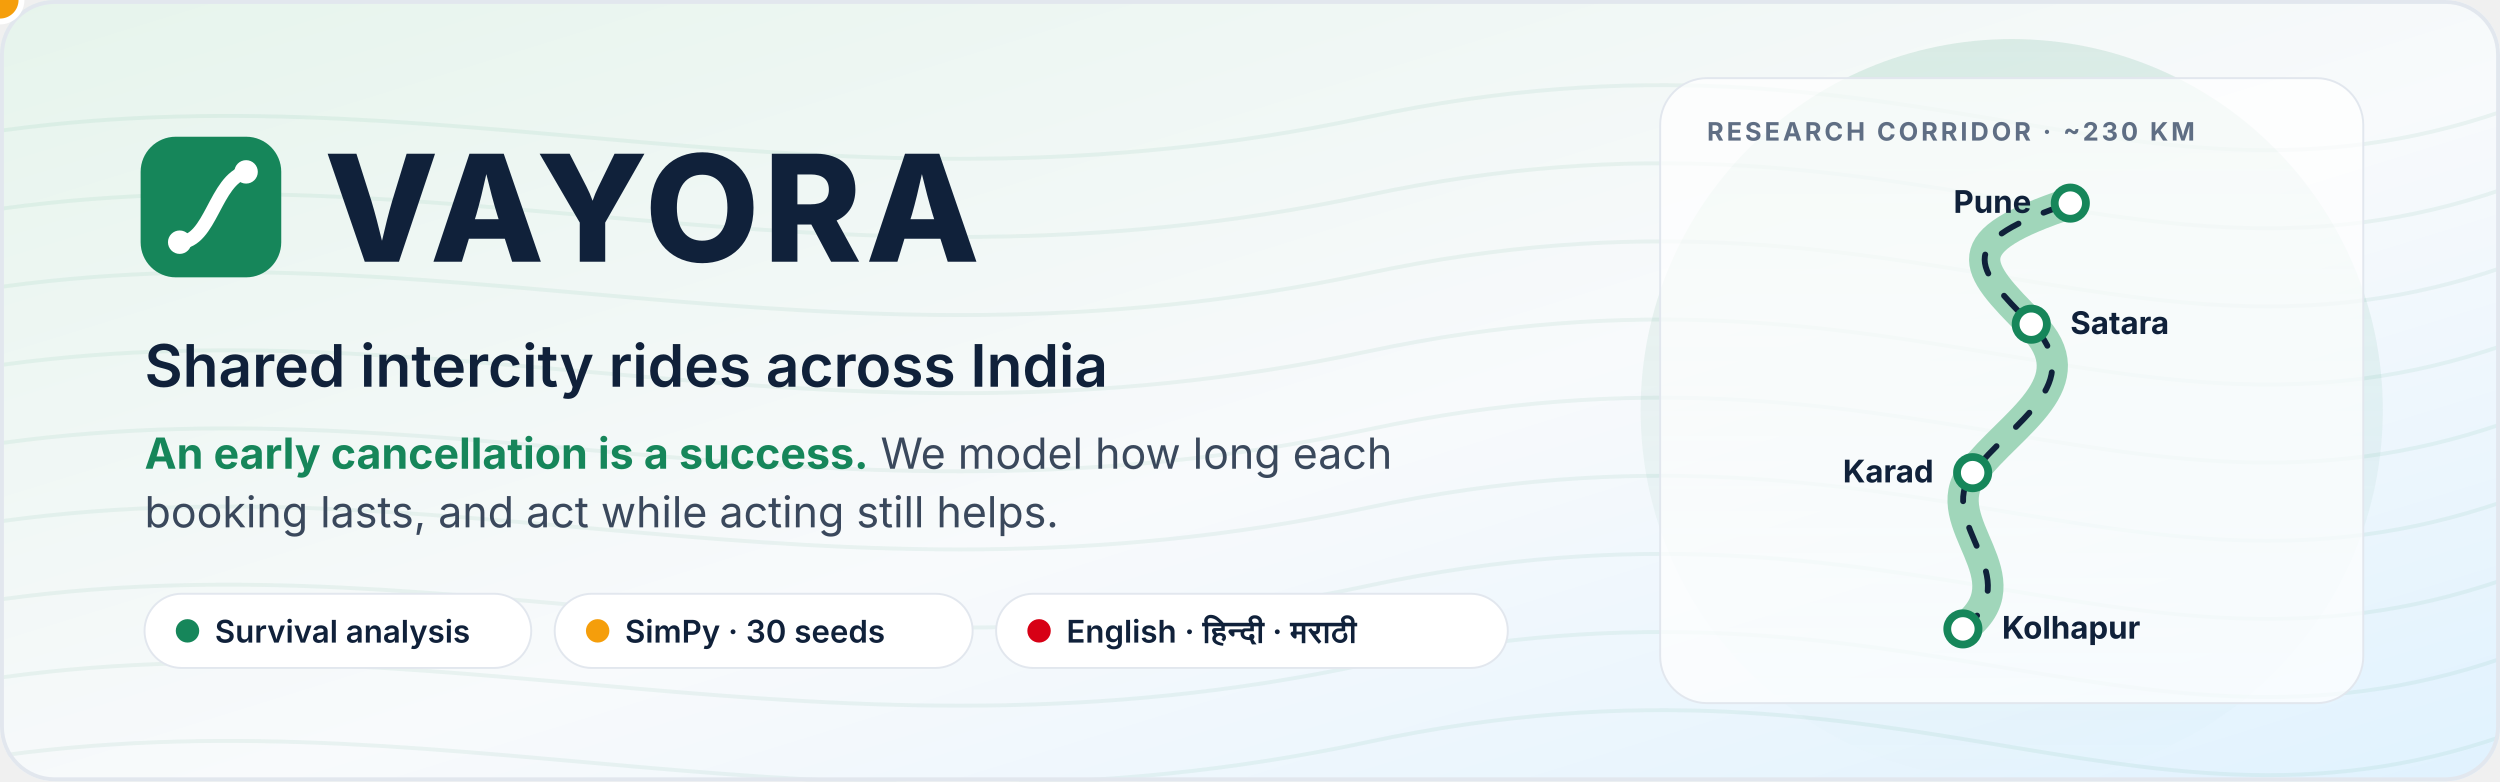
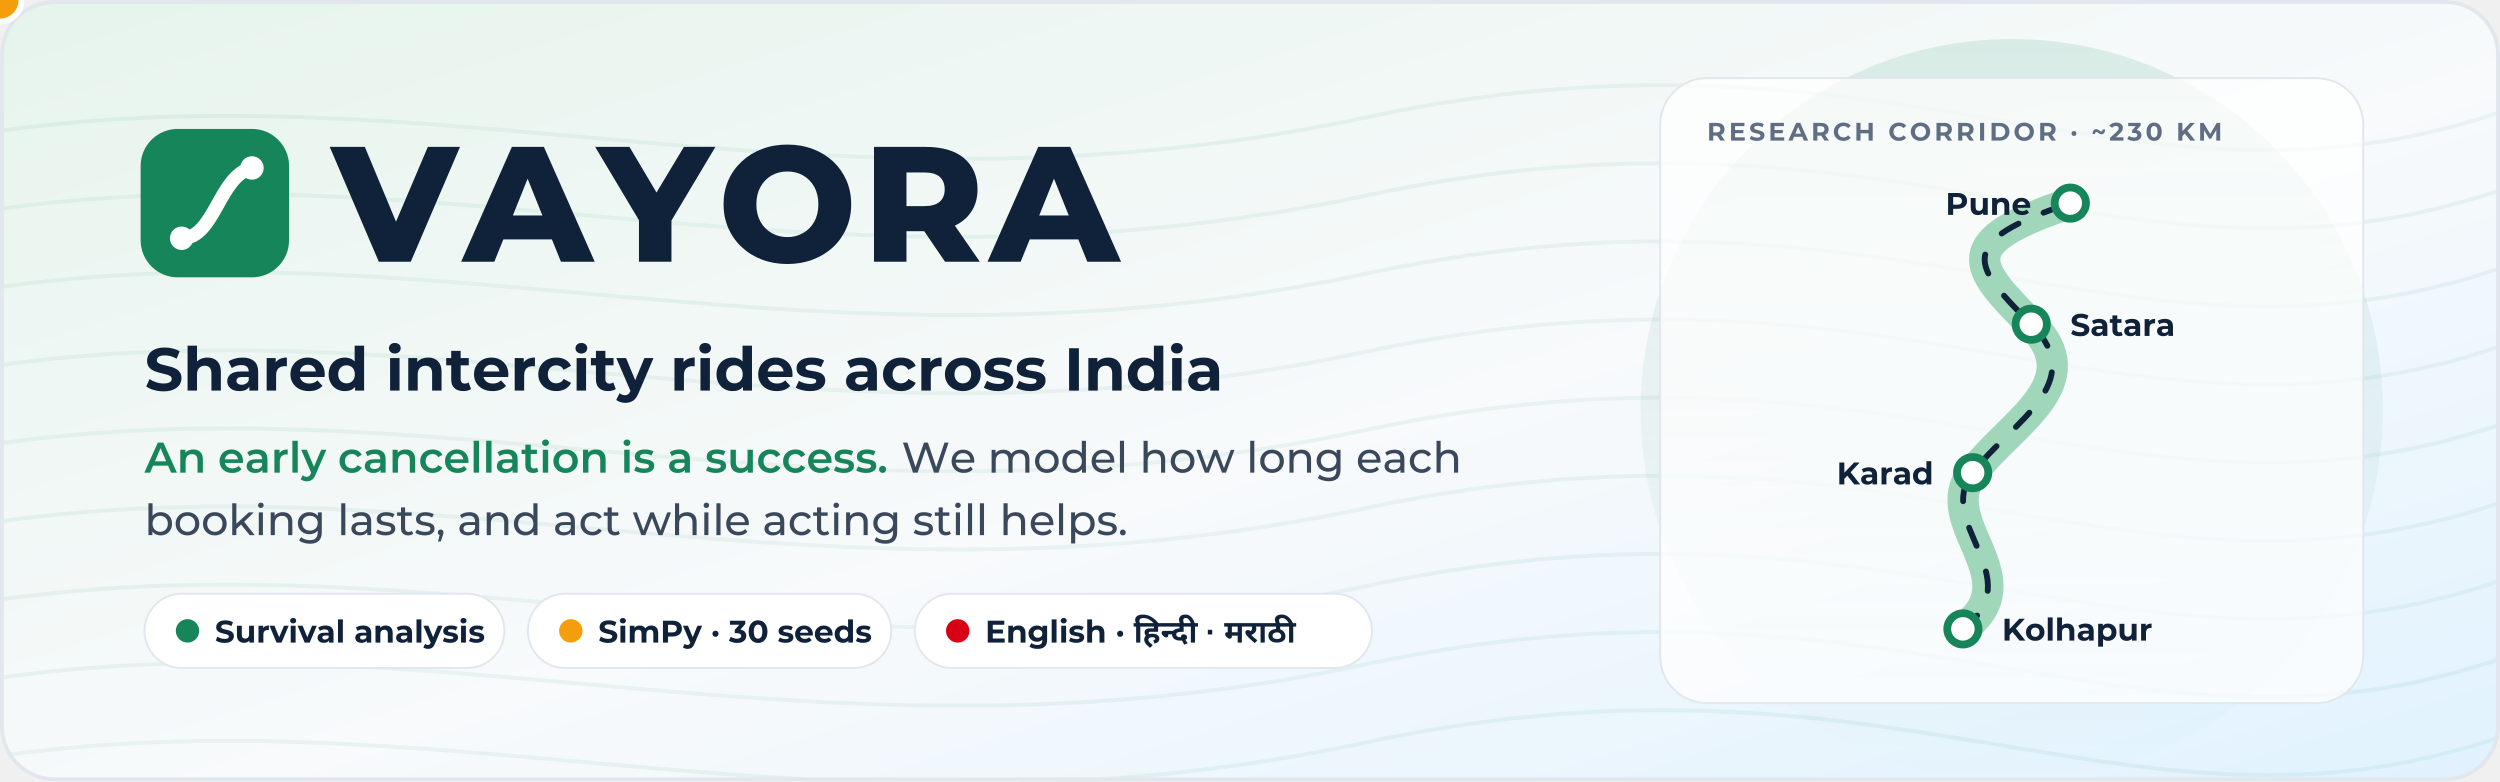
<svg xmlns="http://www.w3.org/2000/svg" width="1280" height="400" viewBox="0 0 1280 400" role="img" aria-labelledby="t d">
  <defs>
+     <path id="b268" d="M313 12L313 12Q229 12 152-11Q75-33 28-69L28-69L83-191Q127-159 189-139Q251-118 314-118L314-118Q386-118 418-139Q449-160 449-193L449-193Q449-221 427-238Q405-254 369-265Q332-275 289-285Q246-294 203-308Q159-321 123-344Q86-366 64-403Q42-439 42-494L42-494Q42-554 75-604Q107-653 173-683Q238-712 337-712L337-712Q403-712 467-696Q531-680 580-650L580-650L530-527Q481-555 432-569Q382-582 336-582L336-582Q264-582 234-559Q203-535 203-502L203-502Q203-475 225-459Q247-442 283-432Q319-421 363-412Q406-403 450-390Q493-376 530-354Q566-332 588-296Q610-260 610-205L610-205Q610-146 578-97Q545-48 479-18Q413 12 313 12Z" />
+     <path id="b899" d="M299 8L299 8Q232 8 180-18Q127-44 98-98Q69-151 69-234L69-234L69-538L225-538L225-257Q225-189 254-158Q282-127 334-127L334-127Q388-127 423-163Q458-198 458-272L458-272L458-538L614-538L614 0L466 0L466-63Q435-28 392-10Q348 8 299 8Z" />
+     <path id="b857" d="M228 0L72 0L72-538L221-538L221-467Q278-546 406-546L406-546L406-402Q386-404 371-404L371-404Q306-404 267-368Q228-331 228-254L228-254L228 0Z" />
+     <path id="b932" d="M379 0L218 0L-8-538L153-538L302-172L456-538L606-538L379 0Z" />
+     <path id="b727" d="M228 0L72 0L72-538L228-538L228 0ZM150-613L150-613Q107-613 80-638Q53-663 53-700L53-700Q53-736 80-762Q107-787 150-787L150-787Q193-787 220-763Q247-739 247-703L247-703Q247-664 221-639Q194-613 150-613Z" />
+     <path id="b588" d="M548 0L402 0L402-66Q357 8 238 8L238 8Q143 8 90-39Q37-85 37-155L37-155Q37-226 91-271Q145-316 268-316L268-316L392-316L392-316Q392-366 362-394Q331-422 268-422L268-422Q225-422 184-409Q142-395 113-372L113-372L57-481Q101-512 163-529Q225-546 289-546L289-546Q412-546 480-488Q548-429 548-307L548-307L548 0ZM392-170L392-170L392-225L285-225Q230-225 210-207Q189-189 189-162L189-162Q189-132 213-115Q236-97 277-97L277-97Q316-97 347-116Q378-134 392-170Z" />
+     <path id="b769" d="M228 0L72 0L72-742L228-742L228 0Z" />
+     <path id="b2237" d="" />
+     <path id="b792" d="M228 0L72 0L72-538L221-538L221-474Q252-509 298-528Q344-546 399-546L399-546Q463-546 514-521Q564-495 593-443Q622-390 622-308L622-308L622 0L466 0L466-284Q466-349 437-380Q408-411 357-411L357-411Q301-411 265-376Q228-340 228-266L228-266L228 0Z" />
+     <path id="b949" d="M140 202L140 202Q98 202 57 189Q16 176-10 153L-10 153L47 42Q86 76 135 76L135 76Q168 76 188 61Q207 45 223 9L223 9L225 4L-8-538L153-538L304-172L456-538L606-538L363 33Q324 131 269 167Q213 202 140 202Z" />
+     <path id="b871" d="M253 8L253 8Q184 8 121-9Q57-25 20-50L20-50L72-162Q108-138 159-124Q210-110 259-110L259-110Q313-110 336-123Q358-136 358-159L358-159Q358-185 326-194Q294-203 249-210L249-210Q213-215 176-223Q138-231 106-247Q73-263 53-293Q33-323 33-372L33-372Q33-448 99-497Q164-546 282-546L282-546Q337-546 394-534Q450-521 489-499L489-499L437-388Q397-411 358-420Q319-428 282-428L282-428Q229-428 206-414Q182-399 182-378L182-378Q182-355 206-345Q229-334 266-329Q303-323 345-316Q386-308 423-293Q460-277 484-247Q507-216 507-163L507-163Q507-88 441-40Q374 8 253 8Z" />
+     <path id="b786" d="M228 0L72 0L72-538L221-538L221-476Q251-510 295-528Q338-546 390-546L390-546Q446-546 493-524Q539-502 567-458L567-458Q599-499 650-523Q700-546 761-546L761-546Q825-546 875-521Q924-495 953-443Q981-390 981-308L981-308L981 0L825 0L825-284Q825-349 798-380Q770-411 723-411L723-411Q670-411 637-377Q604-342 604-270L604-270L604 0L448 0L448-284Q448-349 422-380Q395-411 346-411L346-411Q294-411 261-377Q228-342 228-270L228-270L228 0Z" />
+     <path id="b248" d="M245 0L83 0L83-700L386-700Q479-700 548-670Q616-639 653-582Q690-525 690-446L690-446Q690-368 653-311Q616-254 548-224Q479-193 386-193L386-193L245-193L245 0ZM245-568L245-325L377-325Q451-325 489-357Q526-389 526-446L526-446Q526-504 489-536Q451-568 377-568L377-568L245-568Z" />
+     <path id="b2257" d="M151-184L151-184Q109-184 82-211Q54-238 54-282L54-282Q54-326 82-353Q109-379 151-379L151-379Q194-379 221-353Q248-326 248-282L248-282Q248-238 221-211Q194-184 151-184Z" />
+     <path id="b2120" d="M266 12L266 12Q192 12 121-8Q50-27-1-63L-1-63L62-187Q102-157 155-141Q207-124 262-124L262-124Q323-124 358-148Q393-171 393-214L393-214Q393-253 362-277Q331-300 262-300L262-300L188-300L188-407L331-570L34-570L34-700L524-700L524-595L366-416Q460-400 508-346Q556-292 556-214L556-214Q556-155 525-104Q494-52 430-20Q365 12 266 12Z" />
+     <path id="b2117" d="M339 12L339 12Q253 12 186-31Q118-73 79-154Q39-235 39-350L39-350Q39-465 79-546Q118-627 186-670Q253-712 339-712L339-712Q426-712 494-670Q561-627 600-546Q639-465 639-350L639-350Q639-235 600-154Q561-73 494-31Q426 12 339 12ZM339-125L339-125Q400-125 438-178Q476-231 476-350L476-350Q476-469 438-522Q400-575 339-575L339-575Q279-575 241-522Q203-469 203-350L203-350Q203-231 241-178Q279-125 339-125Z" />
+     <path id="b661" d="M339 8L339 8Q246 8 177-28Q108-64 70-127Q32-189 32-269L32-269Q32-350 70-413Q107-475 172-511Q237-546 319-546L319-546Q398-546 462-512Q525-478 562-416Q599-353 599-267L599-267Q599-258 598-247Q597-235 596-225L596-225L189-225Q201-175 242-146Q282-117 343-117L343-117Q386-117 419-130Q451-143 478-169L478-169L561-79Q485 8 339 8ZM188-316L188-316L452-316Q444-367 409-398Q373-428 320-428L320-428Q267-428 232-398Q196-367 188-316Z" />
+     <path id="b646" d="M303 8L303 8Q227 8 166-26Q105-60 70-123Q34-185 34-269L34-269Q34-354 70-416Q105-478 166-512Q227-546 303-546L303-546Q352-546 393-530Q434-514 464-481L464-481L464-742L620-742L620 0L471 0L471-62Q414 8 303 8ZM330-120L330-120Q388-120 428-160Q467-200 467-269L467-269Q467-339 428-379Q388-418 330-418L330-418Q271-418 232-379Q192-339 192-269L192-269Q192-200 232-160Q271-120 330-120Z" />
+     <path id="b72" d="M625 0L83 0L83-700L612-700L612-570L244-570L244-418L569-418L569-292L244-292L244-130L625-130L625 0Z" />
+     <path id="b699" d="M325 202L325 202Q249 202 179 184Q108 165 61 128L61 128L123 16Q157 44 210 61Q262 77 313 77L313 77Q396 77 434 40Q471 3 471-70L471-70L471-93Q441-59 398-43Q354-26 301-26L301-26Q227-26 166-58Q105-90 69-149Q32-208 32-286L32-286Q32-365 69-423Q105-481 166-514Q227-546 301-546L301-546Q357-546 403-527Q448-508 479-470L479-470L479-538L627-538L627-90Q627 60 549 131Q470 202 325 202ZM332-154L332-154Q393-154 433-191Q473-227 473-286L473-286Q473-345 433-382Q393-418 332-418L332-418Q270-418 230-382Q190-345 190-286L190-286Q190-227 230-191Q270-154 332-154Z" />
+     <path id="b714" d="M228 0L72 0L72-742L228-742L228-482Q260-513 304-530Q347-546 399-546L399-546Q463-546 514-521Q564-495 593-443Q622-390 622-308L622-308L622 0L466 0L466-284Q466-349 437-380Q408-411 357-411L357-411Q301-411 265-376Q228-340 228-266L228-266L228 0Z" />
+     <path id="e327" d="M480 0L285 0L-14-700L200-700L390-244L584-700L780-700L480 0Z" />
+     <path id="e1" d="M188 0L-14 0L295-700L490-700L800 0L594 0L539-136L243-136L188 0ZM391-506L301-282L481-282L391-506Z" />
+     <path id="e344" d="M445 0L247 0L247-253L-20-700L189-700L354-422L521-700L713-700L445-251L445 0Z" />
+     <path id="e206" d="M423 14L423 14Q339 14 268-13Q197-40 145-89Q92-138 63-205Q34-271 34-350L34-350Q34-429 63-496Q92-562 145-611Q197-660 268-687Q339-714 423-714L423-714Q507-714 578-687Q649-660 702-611Q754-562 783-496Q812-429 812-350L812-350Q812-271 783-205Q754-138 702-89Q649-40 578-13Q507 14 423 14ZM423-150L423-150Q476-150 519-175Q562-199 587-244Q612-289 612-350L612-350Q612-411 587-456Q562-501 519-526Q476-550 423-550L423-550Q370-550 327-526Q284-501 259-456Q234-411 234-350L234-350Q234-289 259-244Q284-199 327-175Q370-150 423-150Z" />
+     <path id="e256" d="M268 0L70 0L70-700L383-700Q537-700 619-631Q701-561 701-441L701-441Q701-364 665-308Q629-251 563-220L563-220L715 0L503 0L376-186L268-186L268 0ZM268-544L268-339L378-339Q440-339 471-366Q501-393 501-441L501-441Q501-490 471-517Q440-544 378-544L378-544L268-544Z" />
+     <path id="b885" d="M292 8L292 8Q197 8 144-41Q91-89 91-185L91-185L91-418L8-418L8-538L91-538L91-657L247-657L247-538L381-538L381-418L247-418L247-187Q247-153 265-135Q282-116 314-116L314-116Q351-116 377-136L377-136L419-26Q395-9 362-1Q328 8 292 8Z" />
+     <path id="b634" d="M332 8L332 8Q245 8 177-28Q109-63 71-126Q32-188 32-269L32-269Q32-350 71-413Q109-475 177-511Q245-546 332-546L332-546Q417-546 480-511Q543-475 573-409L573-409L452-344Q431-382 400-400Q368-418 331-418L331-418Q271-418 231-379Q190-339 190-269L190-269Q190-198 231-159Q271-120 331-120L331-120Q368-120 400-138Q431-155 452-194L452-194L573-128Q543-64 480-28Q417 8 332 8Z" />
+     <path id="b807" d="M328 8L328 8Q242 8 176-28Q109-63 71-126Q32-188 32-269L32-269Q32-350 71-413Q109-475 176-511Q242-546 328-546L328-546Q413-546 480-511Q547-475 585-413Q623-350 623-269L623-269Q623-188 585-126Q547-63 480-28Q413 8 328 8ZM328-120L328-120Q386-120 426-160Q465-200 465-269L465-269Q465-339 426-379Q386-418 328-418L328-418Q269-418 230-379Q190-339 190-269L190-269Q190-200 230-160Q269-120 328-120Z" />
+     <path id="b135" d="M245 0L83 0L83-700L245-700L245 0Z" />
+     <path id="s1" d="M129 0L-5 0L310-700L438-700L754 0L618 0L548-162L198-162L129 0ZM373-570L242-264L504-264L373-570Z" />
+     <path id="s792" d="M207 0L82 0L82-534L201-534L201-465Q232-502 280-521Q327-540 385-540L385-540Q449-540 500-515Q550-490 579-438Q608-386 608-306L608-306L608 0L483 0L483-290Q483-361 450-396Q416-431 356-431L356-431Q289-431 248-391Q207-350 207-270L207-270L207 0Z" />
+     <path id="s2237" d="" />
+     <path id="s661" d="M333 7L333 7Q244 7 178-29Q111-64 75-126Q38-187 38-267L38-267Q38-347 74-409Q109-470 172-505Q234-540 314-540L314-540Q392-540 453-506Q514-472 549-410Q584-347 584-264L584-264Q584-256 584-246Q583-236 582-227L582-227L163-227Q174-169 220-134Q266-99 336-99L336-99Q425-99 481-157L481-157L548-80Q474 7 333 7ZM162-310L162-310L465-310Q457-368 416-404Q375-440 314-440L314-440Q253-440 212-405Q171-369 162-310Z" />
+     <path id="s588" d="M529 0L411 0L411-64Q363 7 243 7L243 7Q151 7 98-38Q44-83 44-153L44-153Q44-198 66-234Q87-270 136-291Q185-312 266-312L266-312L404-312L404-320Q404-375 371-406Q338-436 271-436L271-436Q226-436 183-422Q139-408 109-383L109-383L60-474Q103-507 163-524Q222-540 286-540L286-540Q402-540 466-485Q529-429 529-313L529-313L529 0ZM404-167L404-167L404-229L275-229Q211-229 189-208Q167-187 167-158L167-158Q167-124 194-104Q221-84 269-84L269-84Q315-84 352-105Q388-126 404-167Z" />
+     <path id="s857" d="M207 0L82 0L82-534L201-534L201-456Q256-540 391-540L391-540L391-421Q383-422 376-423Q369-424 362-424L362-424Q291-424 249-383Q207-341 207-259L207-259L207 0Z" />
+     <path id="s769" d="M207 0L82 0L82-742L207-742L207 0Z" />
+     <path id="s949" d="M126 201L126 201Q87 201 48 188Q9 175-17 152L-17 152L33 60Q72 97 125 97L125 97Q158 97 180 80Q201 63 219 23L219 23L228 1L-5-534L125-534L293-138L462-534L582-534L332 43Q295 134 244 168Q193 201 126 201Z" />
+     <path id="s634" d="M327 7L327 7Q243 7 178-29Q112-64 75-126Q38-187 38-267L38-267Q38-347 75-409Q112-470 178-505Q243-540 327-540L327-540Q405-540 465-509Q524-477 555-416L555-416L459-360Q435-398 401-416Q366-434 326-434L326-434Q257-434 211-389Q164-344 164-267L164-267Q164-189 211-145Q257-100 326-100L326-100Q366-100 401-118Q435-136 459-174L459-174L555-118Q524-58 465-26Q405 7 327 7Z" />
+     <path id="s885" d="M283 7L283 7Q195 7 147-39Q99-84 99-173L99-173L99-434L11-434L11-534L99-534L99-652L224-652L224-534L367-534L367-434L224-434L224-176Q224-137 243-117Q262-96 298-96L298-96Q339-96 368-118L368-118L403-29Q380-11 349-2Q317 7 283 7Z" />
+     <path id="s727" d="M207 0L82 0L82-534L207-534L207 0ZM145-622L145-622Q110-622 88-644Q65-666 65-697L65-697Q65-728 88-750Q110-772 145-772L145-772Q180-772 203-752Q225-731 225-700L225-700Q225-667 203-645Q180-622 145-622Z" />
+     <path id="s807" d="M322 7L322 7Q240 7 176-29Q112-64 75-126Q38-187 38-267L38-267Q38-347 75-409Q112-470 176-505Q240-540 322-540L322-540Q405-540 470-505Q534-470 571-409Q607-347 607-267L607-267Q607-187 571-126Q534-64 470-29Q405 7 322 7ZM322-100L322-100Q391-100 436-145Q481-190 481-267L481-267Q481-344 436-389Q391-434 322-434L322-434Q277-434 242-414Q206-393 185-356Q164-318 164-267L164-267Q164-216 185-179Q206-141 242-121Q277-100 322-100Z" />
+     <path id="s871" d="M247 7L247 7Q180 7 119-10Q57-27 21-53L21-53L69-148Q104-124 155-110Q205-95 255-95L255-95Q315-95 341-111Q367-127 367-154L367-154Q367-180 343-192Q319-203 282-209Q244-215 202-222Q160-229 123-244Q85-259 61-290Q37-320 37-373L37-373Q37-449 101-495Q164-540 272-540L272-540Q325-540 381-528Q436-516 472-494L472-494L424-399Q386-421 348-430Q309-439 271-439L271-439Q214-439 187-422Q159-405 159-379L159-379Q159-352 183-339Q207-326 245-320Q282-314 324-307Q366-299 404-284Q441-269 465-240Q489-210 489-158L489-158Q489-83 424-38Q359 7 247 7Z" />
+     <path id="s899" d="M308 7L308 7Q206 7 142-51Q78-108 78-229L78-229L78-534L203-534L203-246Q203-173 236-138Q269-103 328-103L328-103Q394-103 434-144Q474-184 474-264L474-264L474-534L599-534L599 0L480 0L480-68Q450-32 405-13Q360 7 308 7Z" />
+     <path id="s2248" d="M122 7L122 7Q88 7 64-17Q40-40 40-76L40-76Q40-113 64-136Q88-159 122-159L122-159Q156-159 180-136Q204-113 204-76L204-76Q204-40 180-17Q156 7 122 7Z" />
+     <path id="m333" d="M373 0L266 0L32-700L135-700L325-130L521-700L613-700L806-128L999-700L1094-700L860 0L755 0L564-558L373 0Z" />
+     <path id="m661" d="M327 6L327 6Q242 6 178-29Q113-64 78-125Q42-186 42-265L42-265Q42-344 77-405Q111-466 172-501Q232-535 308-535L308-535Q385-535 444-501Q503-467 537-406Q570-344 570-262L570-262Q570-256 570-248Q569-240 568-233L568-233L138-233Q147-163 199-121Q251-78 330-78L330-78Q426-78 483-142L483-142L536-80Q500-38 447-16Q393 6 327 6ZM138-302L138-302L478-302Q471-369 425-412Q378-454 308-454L308-454Q239-454 193-412Q146-370 138-302Z" />
+     <path id="m2237" d="" />
+     <path id="m786" d="M187 0L91 0L91-530L183-530L183-451Q243-535 366-535L366-535Q427-535 475-511Q523-486 550-437L550-437Q580-482 634-509Q687-535 754-535L754-535Q851-535 911-479Q971-422 971-305L971-305L971 0L875 0L875-294Q875-372 839-411Q803-449 738-449L738-449Q666-449 623-404Q579-359 579-273L579-273L579 0L483 0L483-294Q483-372 447-411Q411-449 346-449L346-449Q274-449 231-404Q187-359 187-273L187-273L187 0Z" />
+     <path id="m807" d="M318 6L318 6Q238 6 176-29Q114-64 78-125Q42-186 42-265L42-265Q42-344 78-405Q114-466 176-501Q238-535 318-535L318-535Q397-535 460-501Q522-466 558-405Q593-344 593-265L593-265Q593-186 558-125Q522-64 460-29Q397 6 318 6ZM318-78L318-78Q369-78 410-102Q450-125 473-167Q496-209 496-265L496-265Q496-321 473-363Q450-405 410-428Q369-451 318-451L318-451Q267-451 227-428Q186-405 163-363Q139-321 139-265L139-265Q139-209 163-167Q186-125 227-102Q267-78 318-78Z" />
+     <path id="m646" d="M310 6L310 6Q233 6 173-28Q112-62 77-123Q42-184 42-265L42-265Q42-346 77-407Q112-468 173-502Q233-535 310-535L310-535Q366-535 414-514Q462-493 495-451L495-451L495-742L591-742L591 0L499 0L499-83Q466-39 417-17Q368 6 310 6ZM318-78L318-78Q368-78 409-102Q449-125 473-167Q496-209 496-265L496-265Q496-321 473-363Q449-405 409-428Q368-451 318-451L318-451Q267-451 227-428Q186-405 163-363Q139-321 139-265L139-265Q139-209 163-167Q186-125 227-102Q267-78 318-78Z" />
+     <path id="m769" d="M187 0L91 0L91-742L187-742L187 0Z" />
+     <path id="m714" d="M187 0L91 0L91-742L187-742L187-456Q249-535 374-535L374-535Q438-535 488-510Q538-485 566-434Q594-383 594-305L594-305L594 0L498 0L498-294Q498-372 461-411Q423-449 355-449L355-449Q279-449 233-404Q187-359 187-273L187-273L187 0Z" />
+     <path id="m937" d="M295 0L203 0L6-530L97-530L251-108L411-530L492-530L649-108L807-530L893-530L695 0L603 0L450-401L295 0Z" />
+     <path id="m792" d="M187 0L91 0L91-530L183-530L183-450Q213-491 262-513Q311-535 374-535L374-535Q438-535 488-510Q538-485 566-434Q594-383 594-305L594-305L594 0L498 0L498-294Q498-372 461-411Q423-449 355-449L355-449Q279-449 233-404Q187-359 187-273L187-273L187 0Z" />
+     <path id="m699" d="M323 200L323 200Q250 200 182 180Q113 160 70 121L70 121L116 47Q153 79 207 98Q261 116 320 116L320 116Q414 116 458 72Q502 28 502-62L502-62L502-104Q468-63 419-43Q369-22 311-22L311-22Q235-22 174-55Q113-87 78-145Q42-203 42-279L42-279Q42-356 78-414Q113-471 174-503Q235-535 311-535L311-535Q370-535 421-514Q472-492 507-449L507-449L507-530L598-530L598-72Q598 68 528 134Q458 200 323 200ZM322-106L322-106Q375-106 416-128Q457-150 481-189Q504-228 504-279L504-279Q504-330 481-369Q457-408 416-430Q375-451 322-451L322-451Q268-451 227-430Q186-408 163-369Q139-330 139-279L139-279Q139-228 163-189Q186-150 227-128Q268-106 322-106Z" />
+     <path id="m588" d="M511 0L420 0L420-69Q396-34 352-14Q308 6 246 6L246 6Q156 6 103-38Q50-81 50-150L50-150Q50-193 71-228Q91-263 138-284Q184-305 263-305L263-305L415-305L415-324Q415-385 380-419Q344-452 273-452L273-452Q226-452 181-437Q136-421 105-395L105-395L65-467Q106-500 164-518Q221-535 284-535L284-535Q393-535 452-482Q511-428 511-320L511-320L511 0ZM415-162L415-162L415-236L267-236Q195-236 170-212Q145-188 145-154L145-154Q145-114 176-91Q207-68 262-68L262-68Q316-68 357-92Q397-116 415-162Z" />
+     <path id="m634" d="M322 6L322 6Q240 6 177-29Q114-64 78-125Q42-186 42-265L42-265Q42-344 78-405Q114-466 177-501Q240-535 322-535L322-535Q393-535 450-507Q507-478 538-422L538-422L465-375Q439-414 402-433Q364-451 321-451L321-451Q269-451 228-428Q187-405 163-364Q139-322 139-265L139-265Q139-208 163-166Q187-124 228-101Q269-78 321-78L321-78Q364-78 402-97Q439-115 465-154L465-154L538-108Q507-53 450-24Q393 6 322 6Z" />
+     <path id="m625" d="M372 6L372 6Q314 6 265-17Q216-39 183-83L183-83L183 0L91 0L91-742L187-742L187-451Q220-493 268-514Q316-535 372-535L372-535Q449-535 510-502Q570-468 605-407Q640-346 640-265L640-265Q640-184 605-123Q570-62 510-28Q449 6 372 6ZM364-78L364-78Q415-78 456-102Q496-125 520-167Q543-209 543-265L543-265Q543-321 520-363Q496-405 456-428Q415-451 364-451L364-451Q314-451 274-428Q233-405 210-363Q186-321 186-265L186-265Q186-209 210-167Q233-125 274-102Q314-78 364-78Z" />
+     <path id="m760" d="M187 0L91 0L91-742L187-742L187-266L476-530L592-530L369-311L614 0L496 0L297-247L187-145L187 0Z" />
+     <path id="m727" d="M187 0L91 0L91-530L187-530L187 0ZM139-632L139-632Q111-632 93-650Q74-668 74-694L74-694Q74-720 93-739Q111-757 139-757L139-757Q167-757 186-740Q204-722 204-696L204-696Q204-669 186-651Q167-632 139-632Z" />
+     <path id="m871" d="M243 6L243 6Q177 6 117-12Q57-30 24-56L24-56L64-132Q98-108 148-93Q198-77 250-77L250-77Q317-77 347-96Q376-115 376-149L376-149Q376-174 358-188Q340-202 310-209Q280-216 245-222Q209-227 173-236Q137-244 107-260Q77-275 59-303Q41-331 41-376L41-376Q41-447 101-491Q160-535 262-535L262-535Q314-535 368-522Q421-509 455-487L455-487L414-411Q378-434 339-444Q300-453 261-453L261-453Q198-453 167-433Q136-412 136-380L136-380Q136-354 155-339Q173-324 203-316Q232-308 268-303Q304-297 340-289Q375-280 405-265Q435-250 454-223Q472-195 472-151L472-151Q472-79 411-37Q349 6 243 6Z" />
+     <path id="m885" d="M273 6L273 6Q193 6 149-37Q105-80 105-160L105-160L105-451L15-451L15-530L105-530L105-646L201-646L201-530L353-530L353-451L201-451L201-164Q201-75 284-75L284-75Q329-75 359-100L359-100L389-31Q367-13 337-4Q306 6 273 6Z" />
+     <path id="m2249" d="M116 148L53 148L90-1Q71-7 60-24Q48-40 48-63L48-63Q48-93 67-112Q86-131 115-131L115-131Q143-131 162-112Q180-92 180-63L180-63Q180-48 177-34Q173-19 163 9L163 9L116 148Z" />
+     <path id="m849" d="M372 6L372 6Q316 6 268-16Q220-37 187-79L187-79L187 194L91 194L91-530L183-530L183-447Q216-491 265-513Q314-535 372-535L372-535Q449-535 510-502Q570-468 605-407Q640-346 640-265L640-265Q640-184 605-123Q570-62 510-28Q449 6 372 6ZM364-78L364-78Q415-78 456-102Q496-125 520-167Q543-208 543-265L543-265Q543-321 520-363Q496-405 456-428Q415-451 364-451L364-451Q314-451 274-428Q233-405 210-363Q186-321 186-265L186-265Q186-208 210-167Q233-125 274-102Q314-78 364-78Z" />
+     <path id="m2248" d="M114 6L114 6Q86 6 66-14Q46-33 46-63L46-63Q46-93 66-112Q86-131 114-131L114-131Q141-131 161-112Q180-93 180-63L180-63Q180-33 161-14Q141 6 114 6Z" />
+     <path id="b256" d="M245 0L83 0L83-700L382-700Q528-700 609-632Q690-564 690-446L690-446Q690-368 653-312Q615-255 547-225L547-225L703 0L529 0L394-195Q390-195 386-195L386-195L245-195L245 0ZM245-568L245-324L377-324Q451-324 489-357Q526-389 526-446L526-446Q526-504 489-536Q451-568 377-568L377-568L245-568Z" />
+     <path id="b1" d="M157 0L-9 0L303-700L463-700L776 0L606 0L544-150L219-150L157 0ZM382-540L270-273L493-273L382-540Z" />
+     <path id="b45" d="M418 12L418 12Q337 12 268-15Q198-42 147-91Q96-139 68-205Q39-271 39-350L39-350Q39-429 68-495Q96-561 148-610Q199-658 268-685Q337-712 419-712L419-712Q510-712 584-680Q658-648 707-588L707-588L603-492Q531-574 427-574L427-574Q361-574 311-546Q260-517 232-467Q203-416 203-350L203-350Q203-284 232-234Q260-183 311-155Q361-126 427-126L427-126Q531-126 603-209L603-209L707-113Q658-52 584-20Q510 12 418 12Z" />
+     <path id="b123" d="M725 0L563 0L563-287L245-287L245 0L83 0L83-700L245-700L245-424L563-424L563-700L725-700L725 0Z" />
+     <path id="b206" d="M422 12L422 12Q339 12 270-15Q200-42 148-91Q96-140 68-206Q39-272 39-350L39-350Q39-428 68-494Q96-560 148-609Q200-658 270-685Q339-712 422-712L422-712Q505-712 575-685Q644-658 696-610Q748-561 777-495Q805-428 805-350L805-350Q805-272 777-206Q748-139 696-91Q644-42 575-15Q505 12 422 12ZM422-126L422-126Q484-126 534-155Q583-183 612-234Q641-284 641-350L641-350Q641-416 612-467Q583-517 534-546Q484-574 422-574L422-574Q360-574 311-546Q261-517 232-467Q203-416 203-350L203-350Q203-284 232-234Q261-183 311-155Q360-126 422-126Z" />
+     <path id="b56" d="M401 0L83 0L83-700L401-700Q515-700 602-657Q689-613 738-535Q787-456 787-350L787-350Q787-244 738-166Q689-87 602-44Q515 0 401 0L401 0ZM245-567L245-133L393-133Q463-133 515-160Q566-186 595-235Q623-283 623-350L623-350Q623-417 595-466Q566-514 515-541Q463-567 393-567L393-567L245-567Z" />
+     <path id="b2405" d="M400-251L400-251Q365-251 338-264Q311-277 289-294Q267-311 248-325Q229-338 209-338L209-338Q182-338 166-317Q149-296 147-260L147-260L50-260Q52-355 94-403Q135-451 200-451L200-451Q235-451 262-438Q289-425 311-408Q332-390 352-377Q371-364 390-364L390-364Q418-364 435-385Q451-406 452-442L452-442L550-442Q548-347 507-299Q465-251 400-251Z" />
+     <path id="b2119" d="M562 0L33 0L33-105L303-360Q350-404 363-434Q376-464 376-489L376-489Q376-530 348-553Q319-576 264-576L264-576Q219-576 182-559Q144-542 119-506L119-506L1-582Q42-642 113-677Q184-712 279-712L279-712Q357-712 416-687Q474-661 507-615Q539-569 539-505L539-505Q539-471 530-438Q521-404 496-367Q471-329 422-284L422-284L261-132L562-132L562 0Z" />
+     <path id="b161" d="M244 0L83 0L83-700L244-700L244-373L554-700L734-700L444-388L751 0L562 0L337-275L244-177L244 0Z" />
+     <path id="b185" d="M235 0L83 0L83-700L217-700L479-265L737-700L870-700L872 0L720 0L719-419L513-74L440-74L235-412L235 0Z" />
+     <path id="b849" d="M390 8L390 8Q340 8 299-8Q258-24 228-57L228-57L228 194L72 194L72-538L221-538L221-476Q279-546 390-546L390-546Q465-546 526-512Q587-477 623-415Q658-353 658-269L658-269Q658-184 623-122Q587-60 526-26Q465 8 390 8ZM363-120L363-120Q421-120 461-160Q500-199 500-269L500-269Q500-338 461-378Q421-418 363-418L363-418Q304-418 265-378Q226-338 226-269L226-269Q226-199 265-160Q304-120 363-120Z" />
    <linearGradient id="bg" x1="0" y1="0" x2="1" y2="1">
      <stop offset="0" stop-color="#E6F4EC" />
      <stop offset="0.55" stop-color="#F8FAFC" />
      <stop offset="1" stop-color="#E0F2FE" />
    </linearGradient>
    <linearGradient id="glow" x1="0" y1="0" x2="0" y2="1">
      <stop offset="0" stop-color="#16865A" stop-opacity="0.35" />
      <stop offset="1" stop-color="#16865A" stop-opacity="0" />
    </linearGradient>
    <clipPath id="frame">
-       <rect x="0" y="0" width="1280" height="400" rx="28" />
+       <rect width="1280" height="400" rx="28" />
    </clipPath>
    <style>
      .dash { stroke-dasharray: 10 14; animation: flow 1.6s linear infinite; }
      @keyframes flow { to { stroke-dashoffset: -24; } }
      .pulse { animation: pulse 2.4s ease-out infinite; transform-box: fill-box; transform-origin: center; }
      @keyframes pulse { 0% { opacity: .55; transform: scale(1); } 100% { opacity: 0; transform: scale(2.6); } }
      @media (prefers-reduced-motion: reduce) { .dash, .pulse { animation: none; } }
    </style>
  </defs>
  <g clip-path="url(#frame)">
    <rect width="1280" height="400" fill="url(#bg)" />
    <g fill="none" stroke="#16865A" stroke-opacity="0.07" stroke-width="2">
      <path d="M-20 70 C 220 30, 420 120, 700 60 S 1100 130, 1300 50" />
      <path d="M-20 110 C 220 70, 420 160, 700 100 S 1100 170, 1300 90" />
      <path d="M-20 150 C 220 110, 420 200, 700 140 S 1100 210, 1300 130" />
      <path d="M-20 190 C 220 150, 420 240, 700 180 S 1100 250, 1300 170" />
      <path d="M-20 230 C 220 190, 420 280, 700 220 S 1100 290, 1300 210" />
      <path d="M-20 270 C 220 230, 420 320, 700 260 S 1100 330, 1300 250" />
      <path d="M-20 310 C 220 270, 420 360, 700 300 S 1100 370, 1300 290" />
      <path d="M-20 350 C 220 310, 420 400, 700 340 S 1100 410, 1300 330" />
      <path d="M-20 390 C 220 350, 420 440, 700 380 S 1100 450, 1300 370" />
    </g>
    <circle cx="1030" cy="210" r="190" fill="url(#glow)" opacity="0.35" />
  </g>
  <rect x="1" y="1" width="1278" height="398" rx="27" fill="none" stroke="#E2E7EE" stroke-width="2" />
+   <rect x="72" y="66" width="76" height="76" rx="19" fill="#16865A" />
+   <path d="M93 122 C 110 122, 112 90, 129 86" fill="none" stroke="#fff" stroke-width="7" stroke-linecap="round" />
+   <circle cx="93" cy="122" r="6" fill="#fff" />
+   <circle cx="129" cy="86" r="6" fill="#fff" />
+   <g fill="#10213A">
+     <use href="#e327" transform="translate(170.0 134) scale(0.084)" />
+     <use href="#e1" transform="translate(237.3 134) scale(0.084)" />
+     <use href="#e344" transform="translate(306.4 134) scale(0.084)" />
+     <use href="#e206" transform="translate(367.6 134) scale(0.084)" />
+     <use href="#e256" transform="translate(441.6 134) scale(0.084)" />
+     <use href="#e1" transform="translate(506.8 134) scale(0.084)" />
+   </g>
+   <g fill="#10213A">
+     <use href="#b268" transform="translate(74.0 200) scale(0.031)" />
+     <use href="#b714" transform="translate(93.8 200) scale(0.031)" />
+     <use href="#b588" transform="translate(115.2 200) scale(0.031)" />
+     <use href="#b857" transform="translate(134.3 200) scale(0.031)" />
+     <use href="#b661" transform="translate(147.7 200) scale(0.031)" />
+     <use href="#b646" transform="translate(167.2 200) scale(0.031)" />
+     <use href="#b727" transform="translate(197.5 200) scale(0.031)" />
+     <use href="#b792" transform="translate(206.8 200) scale(0.031)" />
+     <use href="#b885" transform="translate(228.2 200) scale(0.031)" />
+     <use href="#b661" transform="translate(241.7 200) scale(0.031)" />
+     <use href="#b857" transform="translate(261.3 200) scale(0.031)" />
+     <use href="#b634" transform="translate(274.6 200) scale(0.031)" />
+     <use href="#b727" transform="translate(293.0 200) scale(0.031)" />
+     <use href="#b885" transform="translate(302.3 200) scale(0.031)" />
+     <use href="#b949" transform="translate(315.8 200) scale(0.031)" />
+     <use href="#b857" transform="translate(343.1 200) scale(0.031)" />
+     <use href="#b727" transform="translate(356.4 200) scale(0.031)" />
+     <use href="#b646" transform="translate(365.8 200) scale(0.031)" />
+     <use href="#b661" transform="translate(387.2 200) scale(0.031)" />
+     <use href="#b871" transform="translate(406.8 200) scale(0.031)" />
+     <use href="#b588" transform="translate(432.0 200) scale(0.031)" />
+     <use href="#b634" transform="translate(451.1 200) scale(0.031)" />
+     <use href="#b857" transform="translate(469.5 200) scale(0.031)" />
+     <use href="#b807" transform="translate(482.8 200) scale(0.031)" />
+     <use href="#b871" transform="translate(503.1 200) scale(0.031)" />
+     <use href="#b871" transform="translate(519.6 200) scale(0.031)" />
+     <use href="#b135" transform="translate(544.8 200) scale(0.031)" />
+     <use href="#b792" transform="translate(555.0 200) scale(0.031)" />
+     <use href="#b646" transform="translate(576.4 200) scale(0.031)" />
+     <use href="#b727" transform="translate(597.9 200) scale(0.031)" />
+     <use href="#b588" transform="translate(607.2 200) scale(0.031)" />
+   </g>
+   <g fill="#16865A">
+     <use href="#s1" transform="translate(74.0 242) scale(0.022)" />
+     <use href="#s792" transform="translate(90.5 242) scale(0.022)" />
+     <use href="#s661" transform="translate(111.6 242) scale(0.022)" />
+     <use href="#s588" transform="translate(125.3 242) scale(0.022)" />
+     <use href="#s857" transform="translate(138.7 242) scale(0.022)" />
+     <use href="#s769" transform="translate(147.9 242) scale(0.022)" />
+     <use href="#s949" transform="translate(154.3 242) scale(0.022)" />
+     <use href="#s634" transform="translate(173.0 242) scale(0.022)" />
+     <use href="#s588" transform="translate(185.8 242) scale(0.022)" />
+     <use href="#s792" transform="translate(199.2 242) scale(0.022)" />
+     <use href="#s634" transform="translate(214.3 242) scale(0.022)" />
+     <use href="#s661" transform="translate(227.0 242) scale(0.022)" />
+     <use href="#s769" transform="translate(240.7 242) scale(0.022)" />
+     <use href="#s769" transform="translate(247.1 242) scale(0.022)" />
+     <use href="#s588" transform="translate(253.4 242) scale(0.022)" />
+     <use href="#s885" transform="translate(266.8 242) scale(0.022)" />
+     <use href="#s727" transform="translate(276.1 242) scale(0.022)" />
+     <use href="#s807" transform="translate(282.5 242) scale(0.022)" />
+     <use href="#s792" transform="translate(296.7 242) scale(0.022)" />
+     <use href="#s727" transform="translate(317.8 242) scale(0.022)" />
+     <use href="#s871" transform="translate(324.2 242) scale(0.022)" />
+     <use href="#s588" transform="translate(341.6 242) scale(0.022)" />
+     <use href="#s871" transform="translate(361.0 242) scale(0.022)" />
+     <use href="#s899" transform="translate(372.3 242) scale(0.022)" />
+     <use href="#s634" transform="translate(387.3 242) scale(0.022)" />
+     <use href="#s634" transform="translate(400.1 242) scale(0.022)" />
+     <use href="#s661" transform="translate(412.9 242) scale(0.022)" />
+     <use href="#s871" transform="translate(426.5 242) scale(0.022)" />
+     <use href="#s871" transform="translate(437.9 242) scale(0.022)" />
+     <use href="#s2248" transform="translate(449.2 242) scale(0.022)" />
+   </g>
+   <g fill="#3A485C">
+     <use href="#m333" transform="translate(461.6 242) scale(0.022)" />
+     <use href="#m661" transform="translate(486.3 242) scale(0.022)" />
+     <use href="#m786" transform="translate(505.7 242) scale(0.022)" />
+     <use href="#m807" transform="translate(529.0 242) scale(0.022)" />
+     <use href="#m646" transform="translate(543.0 242) scale(0.022)" />
+     <use href="#m661" transform="translate(558.0 242) scale(0.022)" />
+     <use href="#m769" transform="translate(571.4 242) scale(0.022)" />
+     <use href="#m714" transform="translate(583.5 242) scale(0.022)" />
+     <use href="#m807" transform="translate(598.5 242) scale(0.022)" />
+     <use href="#m937" transform="translate(612.4 242) scale(0.022)" />
+     <use href="#m769" transform="translate(638.1 242) scale(0.022)" />
+     <use href="#m807" transform="translate(644.3 242) scale(0.022)" />
+     <use href="#m792" transform="translate(658.2 242) scale(0.022)" />
+     <use href="#m699" transform="translate(673.2 242) scale(0.022)" />
+     <use href="#m661" transform="translate(694.3 242) scale(0.022)" />
+     <use href="#m588" transform="translate(707.8 242) scale(0.022)" />
+     <use href="#m634" transform="translate(720.9 242) scale(0.022)" />
+     <use href="#m714" transform="translate(733.5 242) scale(0.022)" />
+   </g>
+   <g fill="#3A485C">
+     <use href="#m625" transform="translate(74.0 274) scale(0.022)" />
+     <use href="#m807" transform="translate(89.0 274) scale(0.022)" />
+     <use href="#m807" transform="translate(103.0 274) scale(0.022)" />
+     <use href="#m760" transform="translate(116.9 274) scale(0.022)" />
+     <use href="#m727" transform="translate(130.5 274) scale(0.022)" />
+     <use href="#m792" transform="translate(136.6 274) scale(0.022)" />
+     <use href="#m699" transform="translate(151.6 274) scale(0.022)" />
+     <use href="#m769" transform="translate(172.7 274) scale(0.022)" />
+     <use href="#m588" transform="translate(178.8 274) scale(0.022)" />
+     <use href="#m871" transform="translate(192.0 274) scale(0.022)" />
+     <use href="#m885" transform="translate(203.0 274) scale(0.022)" />
+     <use href="#m871" transform="translate(212.1 274) scale(0.022)" />
+     <use href="#m2249" transform="translate(223.1 274) scale(0.022)" />
+     <use href="#m588" transform="translate(234.1 274) scale(0.022)" />
+     <use href="#m792" transform="translate(247.2 274) scale(0.022)" />
+     <use href="#m646" transform="translate(262.2 274) scale(0.022)" />
+     <use href="#m588" transform="translate(283.1 274) scale(0.022)" />
+     <use href="#m634" transform="translate(296.3 274) scale(0.022)" />
+     <use href="#m885" transform="translate(308.8 274) scale(0.022)" />
+     <use href="#m937" transform="translate(323.9 274) scale(0.022)" />
+     <use href="#m714" transform="translate(343.6 274) scale(0.022)" />
+     <use href="#m727" transform="translate(358.6 274) scale(0.022)" />
+     <use href="#m769" transform="translate(364.8 274) scale(0.022)" />
+     <use href="#m661" transform="translate(370.9 274) scale(0.022)" />
+     <use href="#m588" transform="translate(390.3 274) scale(0.022)" />
+     <use href="#m634" transform="translate(403.4 274) scale(0.022)" />
+     <use href="#m885" transform="translate(416.0 274) scale(0.022)" />
+     <use href="#m727" transform="translate(425.1 274) scale(0.022)" />
+     <use href="#m792" transform="translate(431.2 274) scale(0.022)" />
+     <use href="#m699" transform="translate(446.2 274) scale(0.022)" />
+     <use href="#m871" transform="translate(467.3 274) scale(0.022)" />
+     <use href="#m885" transform="translate(478.3 274) scale(0.022)" />
+     <use href="#m727" transform="translate(487.4 274) scale(0.022)" />
+     <use href="#m769" transform="translate(493.6 274) scale(0.022)" />
+     <use href="#m769" transform="translate(499.7 274) scale(0.022)" />
+     <use href="#m714" transform="translate(511.8 274) scale(0.022)" />
+     <use href="#m661" transform="translate(526.8 274) scale(0.022)" />
+     <use href="#m769" transform="translate(540.2 274) scale(0.022)" />
+     <use href="#m849" transform="translate(546.4 274) scale(0.022)" />
+     <use href="#m871" transform="translate(561.4 274) scale(0.022)" />
+     <use href="#m2248" transform="translate(572.4 274) scale(0.022)" />
+   </g>
+   <rect x="74" y="304" width="184.256" height="38" rx="19" fill="#FFFFFF" stroke="#E2E7EE" />
+   <circle cx="96" cy="323" r="6" fill="#16865A" />
+   <g fill="#10213A">
+     <use href="#b268" transform="translate(110.0 329) scale(0.016)" />
+     <use href="#b899" transform="translate(120.2 329) scale(0.016)" />
+     <use href="#b857" transform="translate(131.2 329) scale(0.016)" />
+     <use href="#b932" transform="translate(138.1 329) scale(0.016)" />
+     <use href="#b727" transform="translate(147.7 329) scale(0.016)" />
+     <use href="#b932" transform="translate(152.5 329) scale(0.016)" />
+     <use href="#b588" transform="translate(162.0 329) scale(0.016)" />
+     <use href="#b769" transform="translate(171.9 329) scale(0.016)" />
+     <use href="#b588" transform="translate(181.3 329) scale(0.016)" />
+     <use href="#b792" transform="translate(191.1 329) scale(0.016)" />
+     <use href="#b588" transform="translate(202.2 329) scale(0.016)" />
+     <use href="#b769" transform="translate(212.1 329) scale(0.016)" />
+     <use href="#b949" transform="translate(216.9 329) scale(0.016)" />
+     <use href="#b871" transform="translate(226.4 329) scale(0.016)" />
+     <use href="#b727" transform="translate(234.9 329) scale(0.016)" />
+     <use href="#b871" transform="translate(239.8 329) scale(0.016)" />
+   </g>
+   <rect x="270.256" y="304" width="186.096" height="38" rx="19" fill="#FFFFFF" stroke="#E2E7EE" />
+   <circle cx="292.256" cy="323" r="6" fill="#F59E0B" />
+   <g fill="#10213A">
+     <use href="#b268" transform="translate(306.3 329) scale(0.016)" />
+     <use href="#b727" transform="translate(316.5 329) scale(0.016)" />
+     <use href="#b786" transform="translate(321.3 329) scale(0.016)" />
+     <use href="#b248" transform="translate(338.1 329) scale(0.016)" />
+     <use href="#b949" transform="translate(349.8 329) scale(0.016)" />
+     <use href="#b2257" transform="translate(363.9 329) scale(0.016)" />
+     <use href="#b2120" transform="translate(373.2 329) scale(0.016)" />
+     <use href="#b2117" transform="translate(382.7 329) scale(0.016)" />
+     <use href="#b871" transform="translate(398.1 329) scale(0.016)" />
+     <use href="#b661" transform="translate(406.6 329) scale(0.016)" />
+     <use href="#b661" transform="translate(416.7 329) scale(0.016)" />
+     <use href="#b646" transform="translate(426.8 329) scale(0.016)" />
+     <use href="#b871" transform="translate(437.9 329) scale(0.016)" />
+   </g>
+   <rect x="468.352" y="304" width="234.064" height="38" rx="19" fill="#FFFFFF" stroke="#E2E7EE" />
+   <circle cx="490.352" cy="323" r="6" fill="#D70015" />
+   <g fill="#10213A">
+     <use href="#b72" transform="translate(504.4 329) scale(0.016)" />
+     <use href="#b792" transform="translate(515.1 329) scale(0.016)" />
+     <use href="#b699" transform="translate(526.1 329) scale(0.016)" />
+     <use href="#b769" transform="translate(537.3 329) scale(0.016)" />
+     <use href="#b727" transform="translate(542.2 329) scale(0.016)" />
+     <use href="#b871" transform="translate(547.0 329) scale(0.016)" />
+     <use href="#b714" transform="translate(555.5 329) scale(0.016)" />
+     <use href="#b2257" transform="translate(571.1 329) scale(0.016)" />
+   </g>
+   <text x="580.416" y="329" font-family="'Segoe UI', 'Nirmala UI', 'Kohinoor Devanagari', 'Noto Sans Devanagari', Arial, sans-serif" font-size="16" font-weight="700" fill="#10213A">हिन्दी · मराठी</text>
+   <rect x="850" y="40" width="360" height="320" rx="24" fill="#FFFFFF" fill-opacity="0.72" stroke="#E2E7EE" />
+   <g fill="#5F6E84">
+     <use href="#b256" transform="translate(874.0 72) scale(0.013)" />
+     <use href="#b72" transform="translate(885.2 72) scale(0.013)" />
+     <use href="#b268" transform="translate(895.5 72) scale(0.013)" />
+     <use href="#b72" transform="translate(905.4 72) scale(0.013)" />
+     <use href="#b1" transform="translate(915.7 72) scale(0.013)" />
+     <use href="#b256" transform="translate(927.3 72) scale(0.013)" />
+     <use href="#b45" transform="translate(938.4 72) scale(0.013)" />
+     <use href="#b123" transform="translate(949.4 72) scale(0.013)" />
+     <use href="#b45" transform="translate(966.8 72) scale(0.013)" />
+     <use href="#b206" transform="translate(977.8 72) scale(0.013)" />
+     <use href="#b256" transform="translate(990.4 72) scale(0.013)" />
+     <use href="#b256" transform="translate(1001.5 72) scale(0.013)" />
+     <use href="#b135" transform="translate(1012.7 72) scale(0.013)" />
+     <use href="#b56" transform="translate(1018.6 72) scale(0.013)" />
+     <use href="#b206" transform="translate(1030.9 72) scale(0.013)" />
+     <use href="#b256" transform="translate(1043.5 72) scale(0.013)" />
+     <use href="#b2257" transform="translate(1059.9 72) scale(0.013)" />
+     <use href="#b2405" transform="translate(1070.7 72) scale(0.013)" />
+     <use href="#b2119" transform="translate(1079.9 72) scale(0.013)" />
+     <use href="#b2120" transform="translate(1089.2 72) scale(0.013)" />
+     <use href="#b2117" transform="translate(1098.5 72) scale(0.013)" />
+     <use href="#b161" transform="translate(1114.2 72) scale(0.013)" />
+     <use href="#b185" transform="translate(1125.4 72) scale(0.013)" />
+   </g>
+   <path d="M1005 322 C 1040 296, 990 268, 1010 242 S 1070 196, 1040 166 S 1000 124, 1060 104" fill="none" stroke="#A0D6BA" stroke-width="16" stroke-linecap="round" />
+   <path d="M1005 322 C 1040 296, 990 268, 1010 242 S 1070 196, 1040 166 S 1000 124, 1060 104" fill="none" stroke="#10213A" stroke-width="3" stroke-linecap="round" class="dash" />
+   <circle cx="1005" cy="322" r="9" fill="#16865A" class="pulse" />
+   <circle cx="1005" cy="322" r="8" fill="#FFFFFF" stroke="#16865A" stroke-width="4" />
+   <g fill="#10213A">
+     <use href="#b161" transform="translate(1025.0 328) scale(0.016)" />
+     <use href="#b807" transform="translate(1036.8 328) scale(0.016)" />
+     <use href="#b769" transform="translate(1047.3 328) scale(0.016)" />
+     <use href="#b714" transform="translate(1052.1 328) scale(0.016)" />
+     <use href="#b588" transform="translate(1063.2 328) scale(0.016)" />
+     <use href="#b849" transform="translate(1073.1 328) scale(0.016)" />
+     <use href="#b899" transform="translate(1084.1 328) scale(0.016)" />
+     <use href="#b857" transform="translate(1095.1 328) scale(0.016)" />
+   </g>
+   <circle cx="1010" cy="242" r="9" fill="#16865A" class="pulse" />
+   <circle cx="1010" cy="242" r="8" fill="#FFFFFF" stroke="#16865A" stroke-width="4" />
+   <g fill="#10213A">
+     <use href="#b161" transform="translate(940.4 248) scale(0.016)" />
+     <use href="#b588" transform="translate(952.3 248) scale(0.016)" />
+     <use href="#b857" transform="translate(962.2 248) scale(0.016)" />
+     <use href="#b588" transform="translate(969.1 248) scale(0.016)" />
+     <use href="#b646" transform="translate(978.9 248) scale(0.016)" />
+   </g>
+   <circle cx="1040" cy="166" r="9" fill="#16865A" class="pulse" />
+   <circle cx="1040" cy="166" r="8" fill="#FFFFFF" stroke="#16865A" stroke-width="4" />
+   <g fill="#10213A">
+     <use href="#b268" transform="translate(1060.0 172) scale(0.016)" />
+     <use href="#b588" transform="translate(1070.2 172) scale(0.016)" />
+     <use href="#b885" transform="translate(1080.1 172) scale(0.016)" />
+     <use href="#b588" transform="translate(1087.0 172) scale(0.016)" />
+     <use href="#b857" transform="translate(1096.9 172) scale(0.016)" />
+     <use href="#b588" transform="translate(1103.8 172) scale(0.016)" />
+   </g>
+   <circle cx="1060" cy="104" r="9" fill="#16865A" class="pulse" />
+   <circle cx="1060" cy="104" r="8" fill="#FFFFFF" stroke="#16865A" stroke-width="4" />
+   <g fill="#10213A">
+     <use href="#b248" transform="translate(996.1 110) scale(0.016)" />
+     <use href="#b899" transform="translate(1007.9 110) scale(0.016)" />
+     <use href="#b792" transform="translate(1018.8 110) scale(0.016)" />
+     <use href="#b661" transform="translate(1029.9 110) scale(0.016)" />
+   </g>
  <g>
-     <rect x="72" y="70" width="72" height="72" rx="18" fill="#16865A" />
-     <path d="M92 124 C 108 124, 110 92, 126 88" fill="none" stroke="#fff" stroke-width="7" stroke-linecap="round" />
-     <circle cx="92" cy="124" r="6" fill="#fff" />
-     <circle cx="126" cy="88" r="6" fill="#fff" />
-     <text x="166" y="134" font-family="'Segoe UI', 'Inter', 'Helvetica Neue', Arial, 'Nirmala UI', 'Kohinoor Devanagari', sans-serif" font-size="76" font-weight="800" letter-spacing="2" fill="#10213A">VAYORA</text>
-   </g>
-   <g font-family="'Segoe UI', 'Inter', 'Helvetica Neue', Arial, 'Nirmala UI', 'Kohinoor Devanagari', sans-serif">
-     <text x="74" y="198" font-size="30" font-weight="600" fill="#10213A">Shared intercity rides across India</text>
-     <text x="74" y="240" font-size="22" fill="#3A485C">
-       <tspan font-weight="700" fill="#16865A">An early cancellation is a success.</tspan> We model how long each</text>
-     <text x="74" y="270" font-size="22" fill="#3A485C">booking lasts, and act while acting still helps.</text>
-   </g>
-   <g font-family="'Segoe UI', 'Inter', 'Helvetica Neue', Arial, 'Nirmala UI', 'Kohinoor Devanagari', sans-serif" font-size="16" font-weight="600">
-     <rect x="74" y="304" width="198" height="38" rx="19" fill="#FFFFFF" stroke="#E2E7EE" />
-     <circle cx="96" cy="323" r="6" fill="#16865A" />
-     <text x="110" y="329" fill="#10213A">Survival analysis</text>
-     <rect x="284" y="304" width="214" height="38" rx="19" fill="#FFFFFF" stroke="#E2E7EE" />
-     <circle cx="306" cy="323" r="6" fill="#F59E0B" />
-     <text x="320" y="329" fill="#10213A">SimPy · 30 seeds</text>
-     <rect x="510" y="304" width="262" height="38" rx="19" fill="#FFFFFF" stroke="#E2E7EE" />
-     <circle cx="532" cy="323" r="6" fill="#D70015" />
-     <text x="546" y="329" fill="#10213A">English · हिन्दी · मराठी</text>
-   </g>
-   <g font-family="'Segoe UI', 'Inter', 'Helvetica Neue', Arial, 'Nirmala UI', 'Kohinoor Devanagari', sans-serif">
-     <rect x="850" y="40" width="360" height="320" rx="24" fill="#FFFFFF" fill-opacity="0.72" stroke="#E2E7EE" />
-     <text x="874" y="72" font-size="13" font-weight="700" letter-spacing="1.5" fill="#5F6E84">RESEARCH CORRIDOR · ~230 KM</text>
-     <path d="M1005 322 C 1040 296, 990 268, 1010 242 S 1070 196, 1040 166 S 1000 124, 1060 104" fill="none" stroke="#A0D6BA" stroke-width="16" stroke-linecap="round" />
-     <path d="M1005 322 C 1040 296, 990 268, 1010 242 S 1070 196, 1040 166 S 1000 124, 1060 104" fill="none" stroke="#10213A" stroke-width="3" stroke-linecap="round" class="dash" />
-     <circle cx="1005" cy="322" r="9" fill="#16865A" class="pulse" />
-     <circle cx="1005" cy="322" r="8" fill="#FFFFFF" stroke="#16865A" stroke-width="4" />
-     <text x="1025" y="327" font-size="16" font-weight="700" text-anchor="start" fill="#10213A">Kolhapur</text>
-     <circle cx="1010" cy="242" r="9" fill="#16865A" class="pulse" />
-     <circle cx="1010" cy="242" r="8" fill="#FFFFFF" stroke="#16865A" stroke-width="4" />
-     <text x="990" y="247" font-size="16" font-weight="700" text-anchor="end" fill="#10213A">Karad</text>
-     <circle cx="1040" cy="166" r="9" fill="#16865A" class="pulse" />
-     <circle cx="1040" cy="166" r="8" fill="#FFFFFF" stroke="#16865A" stroke-width="4" />
-     <text x="1060" y="171" font-size="16" font-weight="700" text-anchor="start" fill="#10213A">Satara</text>
-     <circle cx="1060" cy="104" r="9" fill="#16865A" class="pulse" />
-     <circle cx="1060" cy="104" r="8" fill="#FFFFFF" stroke="#16865A" stroke-width="4" />
-     <text x="1040" y="109" font-size="16" font-weight="700" text-anchor="end" fill="#10213A">Pune</text>
-     <g>
-       <circle r="11" fill="#F59E0B" stroke="#FFFFFF" stroke-width="3" />
-       <animateMotion dur="7s" repeatCount="indefinite" keyPoints="0;1" keyTimes="0;1" calcMode="linear" path="M1005 322 C 1040 296, 990 268, 1010 242 S 1070 196, 1040 166 S 1000 124, 1060 104" />
-     </g>
+     <circle r="11" fill="#F59E0B" stroke="#FFFFFF" stroke-width="3" />
+     <animateMotion dur="7s" repeatCount="indefinite" path="M1005 322 C 1040 296, 990 268, 1010 242 S 1070 196, 1040 166 S 1000 124, 1060 104" />
  </g>
</svg>
